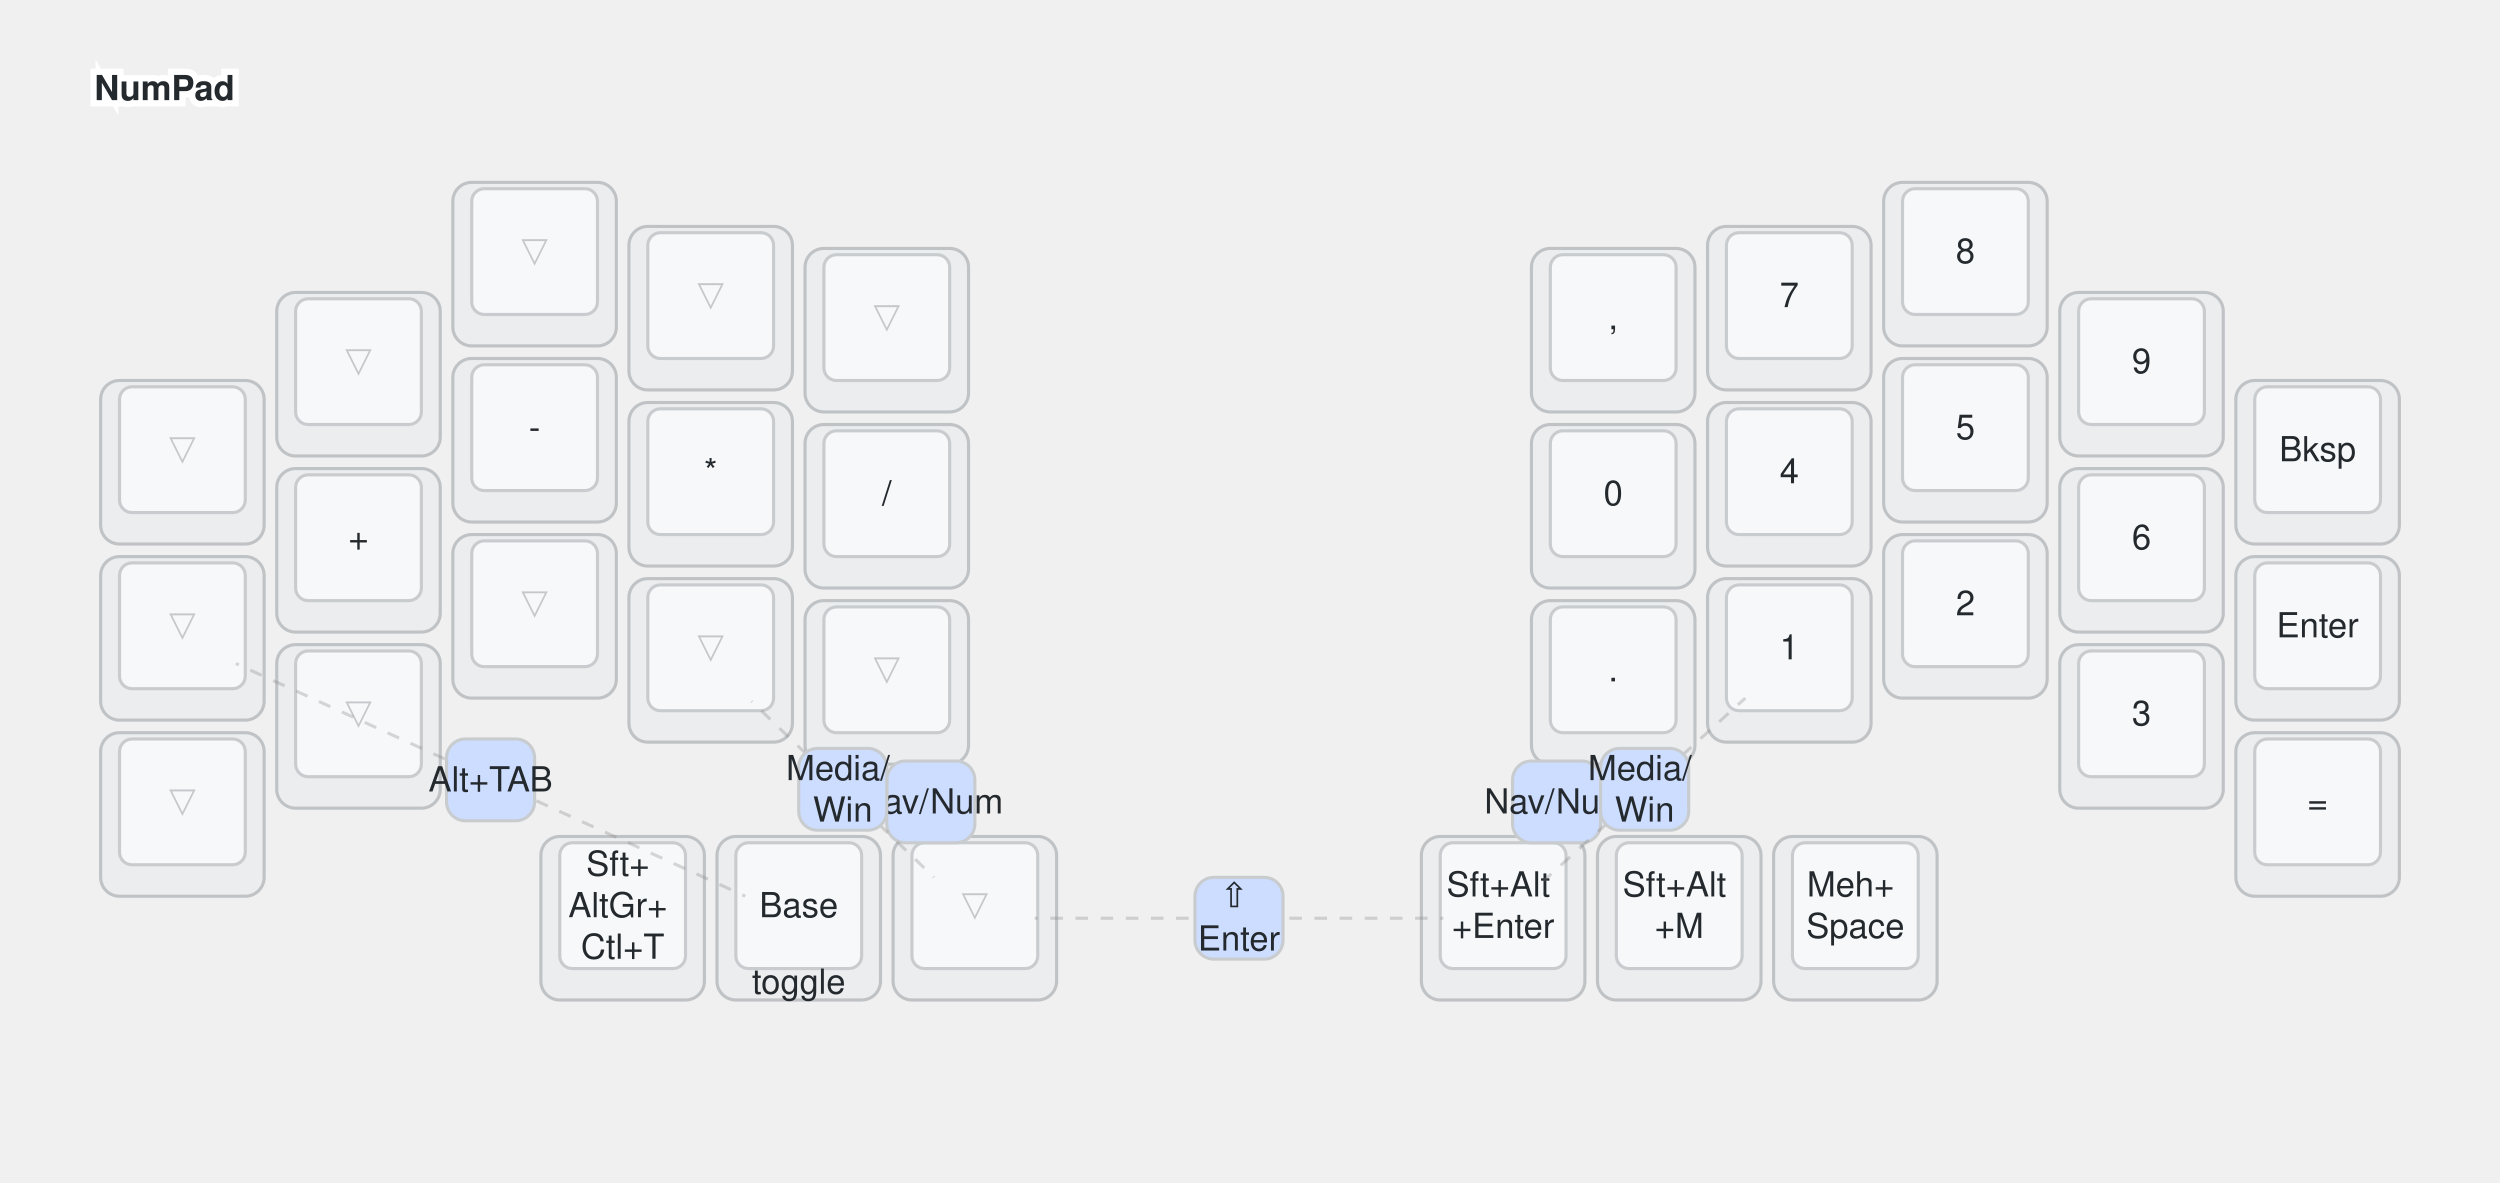
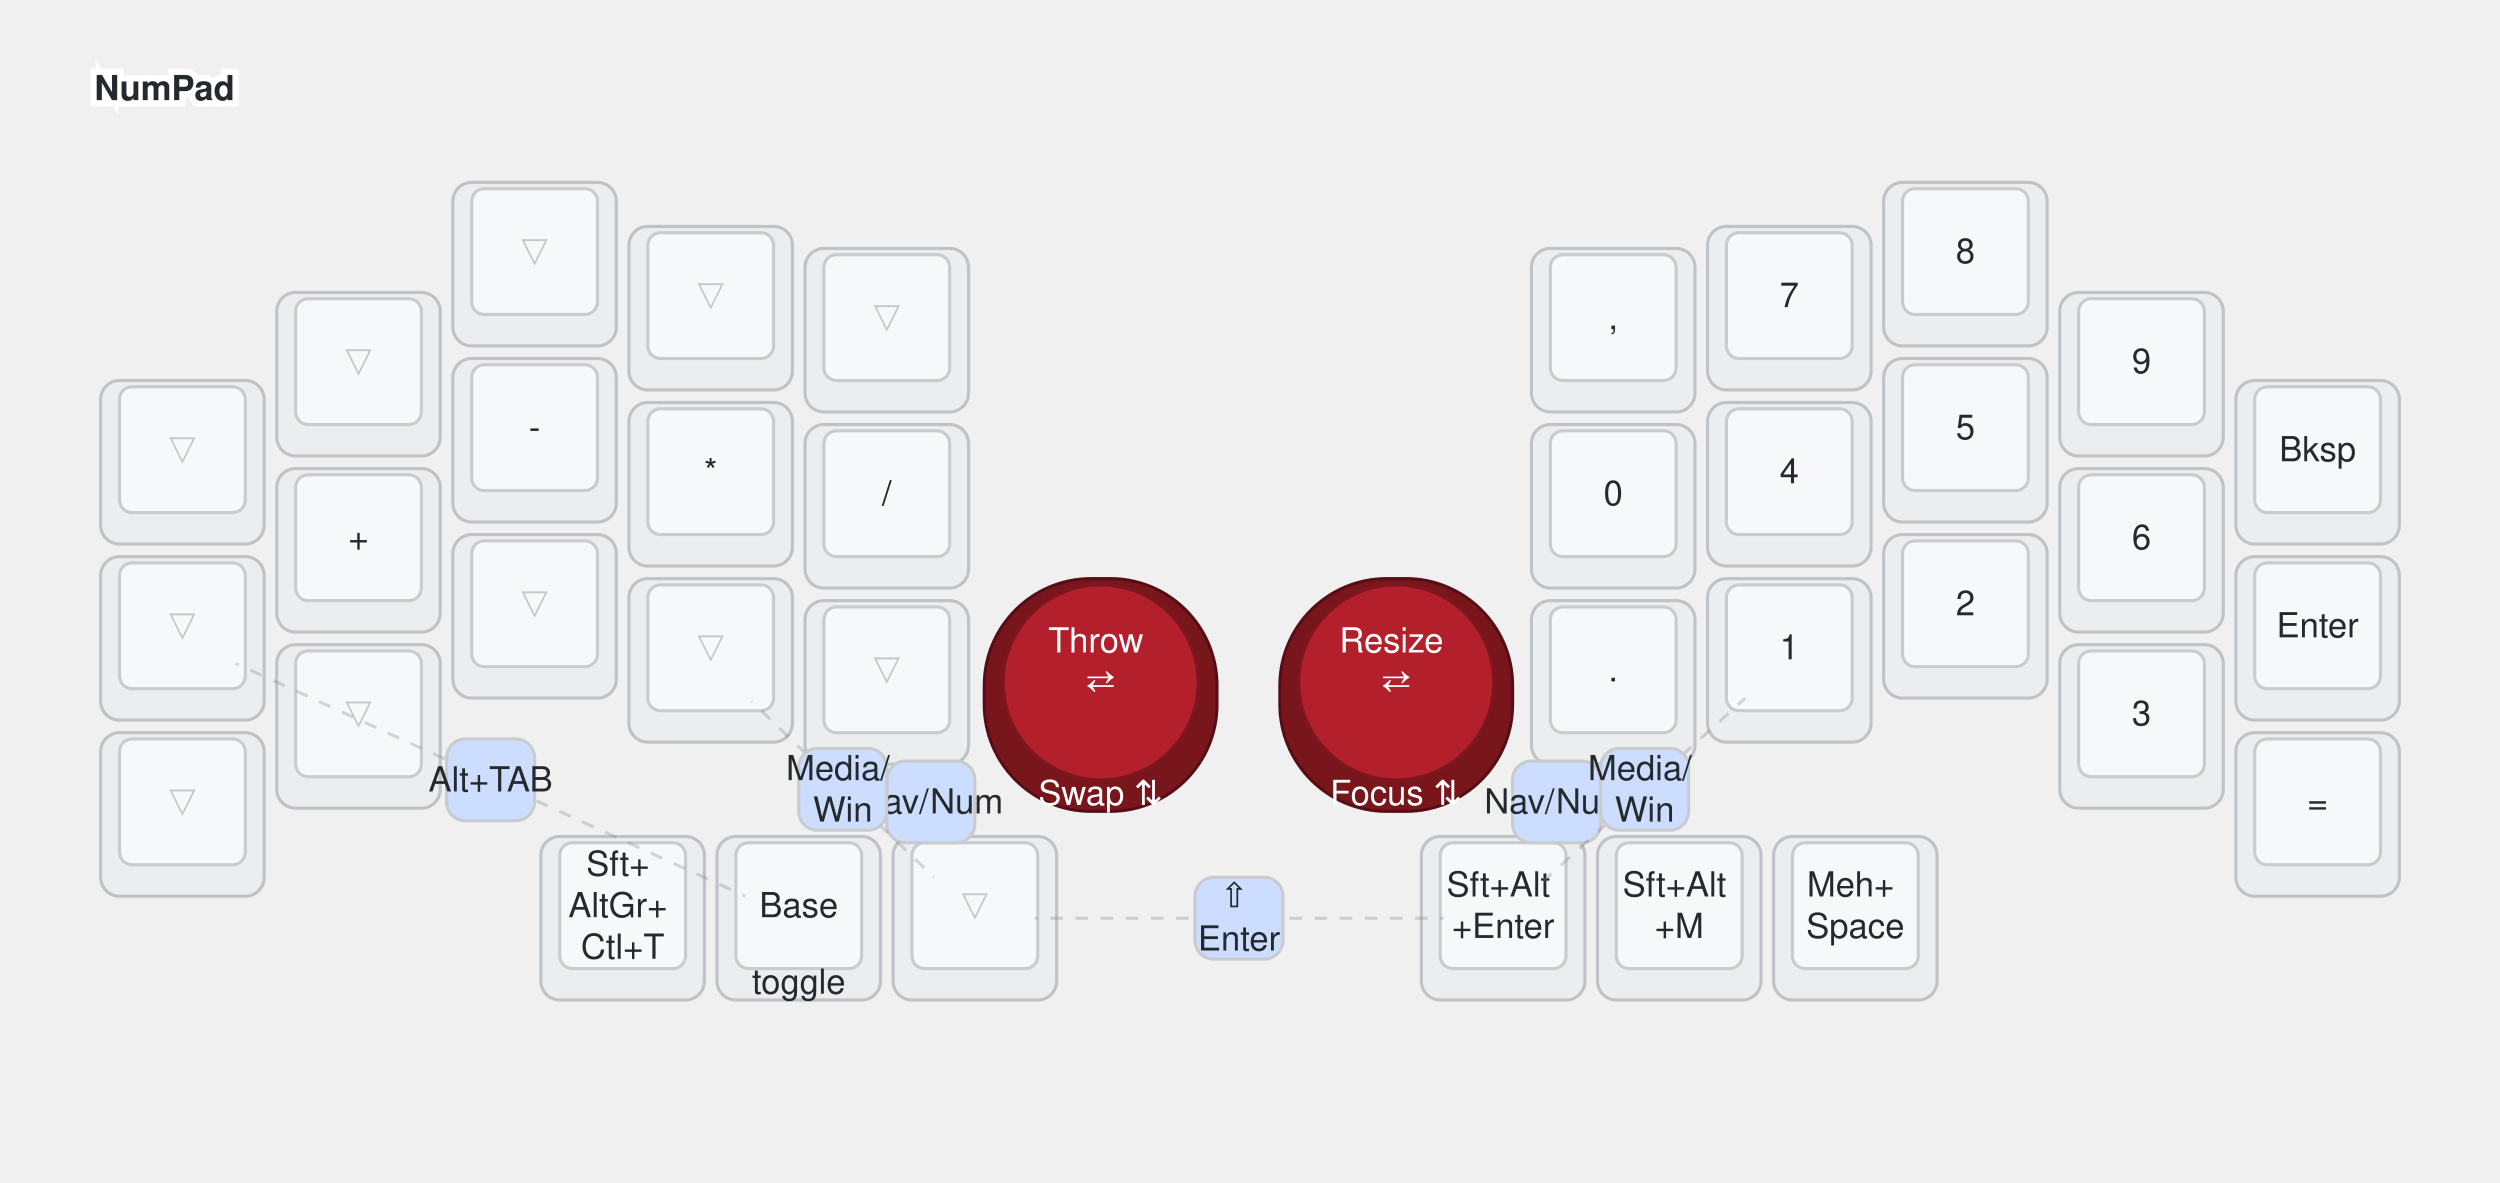
<svg xmlns="http://www.w3.org/2000/svg" width="1590" height="752" viewBox="0 0 795 376" class="keymap">
  <style>/* inherit to force styles through use tags */
svg path {
    fill: inherit;
}

/* font and background color specifications */
svg.keymap {
    font-family: SFMono-Regular,Consolas,Liberation Mono,Menlo,monospace;
    font-size: 14px;
    font-kerning: normal;
    text-rendering: optimizeLegibility;
    fill: #24292e;
}

/* default key styling */
rect.key {
    fill: #f6f8fa;
}

rect.key, rect.combo {
    stroke: #c9cccf;
    stroke-width: 1;
}

/* default key side styling, only used is draw_key_sides is set */
rect.side {
    filter: brightness(90%);
}

/* color accent for combo boxes */
rect.combo, rect.combo-separate {
    fill: #cdf;
}

/* color accent for held keys */
rect.held, rect.combo.held {
    fill: #fdd;
}

/* color accent for ghost (optional) keys */
rect.ghost, rect.combo.ghost {
    stroke-dasharray: 4, 4;
    stroke-width: 2;
}

text {
    text-anchor: middle;
    dominant-baseline: middle;
}

/* styling for layer labels */
text.label {
    font-weight: bold;
    text-anchor: start;
    stroke: white;
    stroke-width: 4;
    paint-order: stroke;
}

/* styling for optional footer */
text.footer {
    text-anchor: end;
    dominant-baseline: auto;
    stroke: white;
    stroke-width: 4;
    paint-order: stroke;
}

/* styling for combo tap, and key non-tap label text */
text.combo, text.hold, text.shifted, text.left, text.right, text.tl, text.tr, text.bl, text.br {
    font-size: 11px;
}

text.hold, text.bl, text.br {
    text-anchor: middle;
    dominant-baseline: auto;
}

text.shifted, text.tl, text.tr {
    text-anchor: middle;
    dominant-baseline: hanging;
}

text.left, text.tl, text.bl {
    text-anchor: start;
}

text.right, text.tr, text.br {
    text-anchor: end;
}

text.layer-activator {
    text-decoration: underline;
}

/* styling for hold/shifted label text in combo box */
text.combo.hold, text.combo.shifted, text.combo.left, text.combo.right {
    font-size: 8px;
}

/* lighter symbol for transparent keys */
text.trans {
    fill: #7b7e81;
}

/* styling for combo dendrons */
path.combo {
    stroke-width: 1;
    stroke: gray;
    fill: none;
}

/* Start Tabler Icons Cleanup */
/* cannot use height/width with glyphs */
.icon-tabler &gt; path {
    fill: inherit;
    stroke: inherit;
    stroke-width: 2;
}
/* hide tabler's default box */
.icon-tabler &gt; path[stroke="none"][fill="none"] {
    visibility: hidden;
}
/* End Tabler Icons Cleanup */

@media (prefers-color-scheme: dark) {
svg.keymap { fill: #d1d6db; }
rect.key { fill: #3f4750; }
rect.key, rect.combo { stroke: #60666c; }
rect.combo, rect.combo-separate { fill: #1f3d7a; }
rect.held, rect.combo.held { fill: #854747; }
text.label, text.footer { stroke: black; }
text.trans { fill: #7e8184; }
path.combo { stroke: #7f7f7f; }

}
svg.keymap {
  font-family: Helvetica Neue, Helvetica, Arial, sans-serif;
  font-size: 11px;
}
path.combo {
  stroke-dasharray: 4, 4;
  stroke-opacity: 0.3;
}
.trans.tap, .ghost.tap {
  opacity: 0.4;
}
+ rect.trackball {
+   rx: 34px;
+   ry: 34px;
+   fill: #b3202c;
+   stroke: #7e161f;
+ }
+ rect.trackball.side {
+   fill: #7e161f;
+   stroke: #5c1017;
+ }
+ text.trackball {
+   fill: #ffffff;
+ }
</style>
  <g transform="translate(30, 0)" class="layer-NumPad">
    <text x="0" y="28" class="label" id="NumPad">NumPad</text>
    <g transform="translate(0, 56)">
      <g transform="translate(28, 91)" class="key trans keypos-0">
        <rect rx="6" ry="6" x="-26" y="-26" width="52" height="52" class="key trans side" />
        <rect rx="4" ry="4" x="-20" y="-24" width="40" height="40" class="key trans" />
        <text x="0" y="-4" class="key trans tap">▽</text>
      </g>
      <g transform="translate(84, 63)" class="key trans keypos-1">
        <rect rx="6" ry="6" x="-26" y="-26" width="52" height="52" class="key trans side" />
        <rect rx="4" ry="4" x="-20" y="-24" width="40" height="40" class="key trans" />
        <text x="0" y="-4" class="key trans tap">▽</text>
      </g>
      <g transform="translate(140, 28)" class="key trans keypos-2">
        <rect rx="6" ry="6" x="-26" y="-26" width="52" height="52" class="key trans side" />
        <rect rx="4" ry="4" x="-20" y="-24" width="40" height="40" class="key trans" />
        <text x="0" y="-4" class="key trans tap">▽</text>
      </g>
      <g transform="translate(196, 42)" class="key trans keypos-3">
        <rect rx="6" ry="6" x="-26" y="-26" width="52" height="52" class="key trans side" />
        <rect rx="4" ry="4" x="-20" y="-24" width="40" height="40" class="key trans" />
        <text x="0" y="-4" class="key trans tap">▽</text>
      </g>
      <g transform="translate(252, 49)" class="key trans keypos-4">
        <rect rx="6" ry="6" x="-26" y="-26" width="52" height="52" class="key trans side" />
        <rect rx="4" ry="4" x="-20" y="-24" width="40" height="40" class="key trans" />
        <text x="0" y="-4" class="key trans tap">▽</text>
      </g>
      <g transform="translate(483, 49)" class="key keypos-5">
        <rect rx="6" ry="6" x="-26" y="-26" width="52" height="52" class="key side" />
        <rect rx="4" ry="4" x="-20" y="-24" width="40" height="40" class="key" />
        <text x="0" y="-4" class="key tap">,</text>
      </g>
      <g transform="translate(539, 42)" class="key keypos-6">
        <rect rx="6" ry="6" x="-26" y="-26" width="52" height="52" class="key side" />
        <rect rx="4" ry="4" x="-20" y="-24" width="40" height="40" class="key" />
        <text x="0" y="-4" class="key tap">7</text>
      </g>
      <g transform="translate(595, 28)" class="key keypos-7">
        <rect rx="6" ry="6" x="-26" y="-26" width="52" height="52" class="key side" />
        <rect rx="4" ry="4" x="-20" y="-24" width="40" height="40" class="key" />
        <text x="0" y="-4" class="key tap">8</text>
      </g>
      <g transform="translate(651, 63)" class="key keypos-8">
        <rect rx="6" ry="6" x="-26" y="-26" width="52" height="52" class="key side" />
        <rect rx="4" ry="4" x="-20" y="-24" width="40" height="40" class="key" />
        <text x="0" y="-4" class="key tap">9</text>
      </g>
      <g transform="translate(707, 91)" class="key keypos-9">
        <rect rx="6" ry="6" x="-26" y="-26" width="52" height="52" class="key side" />
        <rect rx="4" ry="4" x="-20" y="-24" width="40" height="40" class="key" />
        <text x="0" y="-4" class="key tap">Bksp</text>
      </g>
      <g transform="translate(28, 147)" class="key trans keypos-10">
        <rect rx="6" ry="6" x="-26" y="-26" width="52" height="52" class="key trans side" />
        <rect rx="4" ry="4" x="-20" y="-24" width="40" height="40" class="key trans" />
        <text x="0" y="-4" class="key trans tap">▽</text>
      </g>
      <g transform="translate(84, 119)" class="key keypos-11">
        <rect rx="6" ry="6" x="-26" y="-26" width="52" height="52" class="key side" />
        <rect rx="4" ry="4" x="-20" y="-24" width="40" height="40" class="key" />
        <text x="0" y="-4" class="key tap">+</text>
      </g>
      <g transform="translate(140, 84)" class="key keypos-12">
        <rect rx="6" ry="6" x="-26" y="-26" width="52" height="52" class="key side" />
        <rect rx="4" ry="4" x="-20" y="-24" width="40" height="40" class="key" />
        <text x="0" y="-4" class="key tap">-</text>
      </g>
      <g transform="translate(196, 98)" class="key keypos-13">
        <rect rx="6" ry="6" x="-26" y="-26" width="52" height="52" class="key side" />
        <rect rx="4" ry="4" x="-20" y="-24" width="40" height="40" class="key" />
        <text x="0" y="-4" class="key tap">*</text>
      </g>
      <g transform="translate(252, 105)" class="key keypos-14">
        <rect rx="6" ry="6" x="-26" y="-26" width="52" height="52" class="key side" />
        <rect rx="4" ry="4" x="-20" y="-24" width="40" height="40" class="key" />
        <text x="0" y="-4" class="key tap">/</text>
      </g>
      <g transform="translate(483, 105)" class="key keypos-15">
        <rect rx="6" ry="6" x="-26" y="-26" width="52" height="52" class="key side" />
        <rect rx="4" ry="4" x="-20" y="-24" width="40" height="40" class="key" />
        <text x="0" y="-4" class="key tap">0</text>
      </g>
      <g transform="translate(539, 98)" class="key keypos-16">
        <rect rx="6" ry="6" x="-26" y="-26" width="52" height="52" class="key side" />
        <rect rx="4" ry="4" x="-20" y="-24" width="40" height="40" class="key" />
        <text x="0" y="-4" class="key tap">4</text>
      </g>
      <g transform="translate(595, 84)" class="key keypos-17">
        <rect rx="6" ry="6" x="-26" y="-26" width="52" height="52" class="key side" />
        <rect rx="4" ry="4" x="-20" y="-24" width="40" height="40" class="key" />
        <text x="0" y="-4" class="key tap">5</text>
      </g>
      <g transform="translate(651, 119)" class="key keypos-18">
        <rect rx="6" ry="6" x="-26" y="-26" width="52" height="52" class="key side" />
        <rect rx="4" ry="4" x="-20" y="-24" width="40" height="40" class="key" />
        <text x="0" y="-4" class="key tap">6</text>
      </g>
      <g transform="translate(707, 147)" class="key keypos-19">
        <rect rx="6" ry="6" x="-26" y="-26" width="52" height="52" class="key side" />
        <rect rx="4" ry="4" x="-20" y="-24" width="40" height="40" class="key" />
        <text x="0" y="-4" class="key tap">Enter</text>
      </g>
      <g transform="translate(28, 203)" class="key trans keypos-20">
        <rect rx="6" ry="6" x="-26" y="-26" width="52" height="52" class="key trans side" />
        <rect rx="4" ry="4" x="-20" y="-24" width="40" height="40" class="key trans" />
        <text x="0" y="-4" class="key trans tap">▽</text>
      </g>
      <g transform="translate(84, 175)" class="key trans keypos-21">
        <rect rx="6" ry="6" x="-26" y="-26" width="52" height="52" class="key trans side" />
        <rect rx="4" ry="4" x="-20" y="-24" width="40" height="40" class="key trans" />
        <text x="0" y="-4" class="key trans tap">▽</text>
      </g>
      <g transform="translate(140, 140)" class="key trans keypos-22">
        <rect rx="6" ry="6" x="-26" y="-26" width="52" height="52" class="key trans side" />
        <rect rx="4" ry="4" x="-20" y="-24" width="40" height="40" class="key trans" />
        <text x="0" y="-4" class="key trans tap">▽</text>
      </g>
      <g transform="translate(196, 154)" class="key trans keypos-23">
        <rect rx="6" ry="6" x="-26" y="-26" width="52" height="52" class="key trans side" />
        <rect rx="4" ry="4" x="-20" y="-24" width="40" height="40" class="key trans" />
        <text x="0" y="-4" class="key trans tap">▽</text>
      </g>
      <g transform="translate(252, 161)" class="key trans keypos-24">
        <rect rx="6" ry="6" x="-26" y="-26" width="52" height="52" class="key trans side" />
        <rect rx="4" ry="4" x="-20" y="-24" width="40" height="40" class="key trans" />
        <text x="0" y="-4" class="key trans tap">▽</text>
      </g>
      <g transform="translate(483, 161)" class="key keypos-25">
        <rect rx="6" ry="6" x="-26" y="-26" width="52" height="52" class="key side" />
        <rect rx="4" ry="4" x="-20" y="-24" width="40" height="40" class="key" />
        <text x="0" y="-4" class="key tap">.</text>
      </g>
      <g transform="translate(539, 154)" class="key keypos-26">
        <rect rx="6" ry="6" x="-26" y="-26" width="52" height="52" class="key side" />
        <rect rx="4" ry="4" x="-20" y="-24" width="40" height="40" class="key" />
        <text x="0" y="-4" class="key tap">1</text>
      </g>
      <g transform="translate(595, 140)" class="key keypos-27">
        <rect rx="6" ry="6" x="-26" y="-26" width="52" height="52" class="key side" />
        <rect rx="4" ry="4" x="-20" y="-24" width="40" height="40" class="key" />
        <text x="0" y="-4" class="key tap">2</text>
      </g>
      <g transform="translate(651, 175)" class="key keypos-28">
        <rect rx="6" ry="6" x="-26" y="-26" width="52" height="52" class="key side" />
        <rect rx="4" ry="4" x="-20" y="-24" width="40" height="40" class="key" />
        <text x="0" y="-4" class="key tap">3</text>
      </g>
      <g transform="translate(707, 203)" class="key keypos-29">
        <rect rx="6" ry="6" x="-26" y="-26" width="52" height="52" class="key side" />
        <rect rx="4" ry="4" x="-20" y="-24" width="40" height="40" class="key" />
        <text x="0" y="-4" class="key tap">=</text>
      </g>
      <g transform="translate(168, 236)" class="key keypos-30">
        <rect rx="6" ry="6" x="-26" y="-26" width="52" height="52" class="key side" />
        <rect rx="4" ry="4" x="-20" y="-24" width="40" height="40" class="key" />
        <text x="0" y="-4" class="key tap">
          <tspan x="0" dy="-1.2em">Sft+</tspan>
          <tspan x="0" dy="1.2em">AltGr+</tspan>
          <tspan x="0" dy="1.2em">Ctl+T</tspan>
        </text>
      </g>
      <g transform="translate(224, 236)" class="key keypos-31">
        <rect rx="6" ry="6" x="-26" y="-26" width="52" height="52" class="key side" />
        <rect rx="4" ry="4" x="-20" y="-24" width="40" height="40" class="key" />
        <text x="0" y="-4" class="key tap">Base</text>
        <text x="0" y="24" class="key hold">toggle</text>
      </g>
      <g transform="translate(280, 236)" class="key trans keypos-32">
        <rect rx="6" ry="6" x="-26" y="-26" width="52" height="52" class="key trans side" />
        <rect rx="4" ry="4" x="-20" y="-24" width="40" height="40" class="key trans" />
        <text x="0" y="-4" class="key trans tap">▽</text>
      </g>
      <g transform="translate(448, 236)" class="key keypos-33">
        <rect rx="6" ry="6" x="-26" y="-26" width="52" height="52" class="key side" />
        <rect rx="4" ry="4" x="-20" y="-24" width="40" height="40" class="key" />
        <text x="0" y="-4" class="key tap">
          <tspan x="0" dy="-0.6em">Sft+Alt</tspan>
          <tspan x="0" dy="1.2em">+Enter</tspan>
        </text>
      </g>
      <g transform="translate(504, 236)" class="key keypos-34">
        <rect rx="6" ry="6" x="-26" y="-26" width="52" height="52" class="key side" />
        <rect rx="4" ry="4" x="-20" y="-24" width="40" height="40" class="key" />
        <text x="0" y="-4" class="key tap">
          <tspan x="0" dy="-0.6em">Sft+Alt</tspan>
          <tspan x="0" dy="1.2em">+M</tspan>
        </text>
      </g>
      <g transform="translate(560, 236)" class="key keypos-35">
        <rect rx="6" ry="6" x="-26" y="-26" width="52" height="52" class="key side" />
        <rect rx="4" ry="4" x="-20" y="-24" width="40" height="40" class="key" />
        <text x="0" y="-4" class="key tap">
          <tspan x="0" dy="-0.6em">Meh+</tspan>
          <tspan x="0" dy="1.2em">Space</tspan>
        </text>
+       </g>
+       <g transform="translate(320, 165)" class="key trackball keypos-36">
+         <rect rx="6" ry="6" x="-37" y="-37" width="74" height="74" class="key trackball side" />
+         <rect rx="4" ry="4" x="-31" y="-35" width="62" height="62" class="key trackball" />
+         <text x="0" y="-4" class="key trackball tap">
+           <tspan x="0" dy="-1.2em">Throw</tspan>
+           <tspan x="0" dy="1.2em">⇄</tspan>
+         </text>
+         <text x="0" y="35" class="key trackball hold">Swap ⇅</text>
+       </g>
+       <g transform="translate(414, 165)" class="key trackball keypos-37">
+         <rect rx="6" ry="6" x="-37" y="-37" width="74" height="74" class="key trackball side" />
+         <rect rx="4" ry="4" x="-31" y="-35" width="62" height="62" class="key trackball" />
+         <text x="0" y="-4" class="key trackball tap">
+           <tspan x="0" dy="-1.2em">Resize</tspan>
+           <tspan x="0" dy="1.2em">⇄</tspan>
+         </text>
+         <text x="0" y="35" class="key trackball hold">Focus ⇅</text>
      </g>
      <g class="combo combopos-0">
        <rect rx="6" ry="6" x="252" y="186" width="28" height="26" class="combo" />
        <text x="266" y="199" class="combo tap">Nav/Num</text>
      </g>
      <g class="combo combopos-1">
        <path d="M238,195 l-29,-28" class="combo" />
        <path d="M238,195 l29,28" class="combo" />
        <rect rx="6" ry="6" x="224" y="182" width="28" height="26" class="combo" />
        <text x="238" y="195" class="combo tap">
          <tspan x="238" dy="-0.6em">Media/</tspan>
          <tspan x="238" dy="1.2em">Win</tspan>
        </text>
      </g>
      <g class="combo combopos-2">
        <rect rx="6" ry="6" x="451" y="186" width="28" height="26" class="combo" />
        <text x="465" y="199" class="combo tap">Nav/Num</text>
      </g>
      <g class="combo combopos-3">
        <path d="M493,195 l32,-29" class="combo" />
        <path d="M493,195 l-32,29" class="combo" />
        <rect rx="6" ry="6" x="479" y="182" width="28" height="26" class="combo" />
        <text x="493" y="195" class="combo tap">
          <tspan x="493" dy="-0.6em">Media/</tspan>
          <tspan x="493" dy="1.2em">Win</tspan>
        </text>
      </g>
      <g class="combo combopos-4">
        <path d="M364,236 l-65,0" class="combo" />
        <path d="M364,236 l65,0" class="combo" />
        <rect rx="6" ry="6" x="350" y="223" width="28" height="26" class="combo" />
        <text x="364" y="236" class="combo tap">
          <tspan x="364" dy="-0.6em">⇧</tspan>
          <tspan x="364" dy="1.2em">Enter</tspan>
        </text>
      </g>
      <g class="combo combopos-5">
        <path d="M126,192 l81,37" class="combo" />
        <path d="M126,192 l-81,-37" class="combo" />
        <rect rx="6" ry="6" x="112" y="179" width="28" height="26" class="combo" />
        <text x="126" y="192" class="combo tap">Alt+TAB</text>
      </g>
    </g>
  </g>
</svg>
